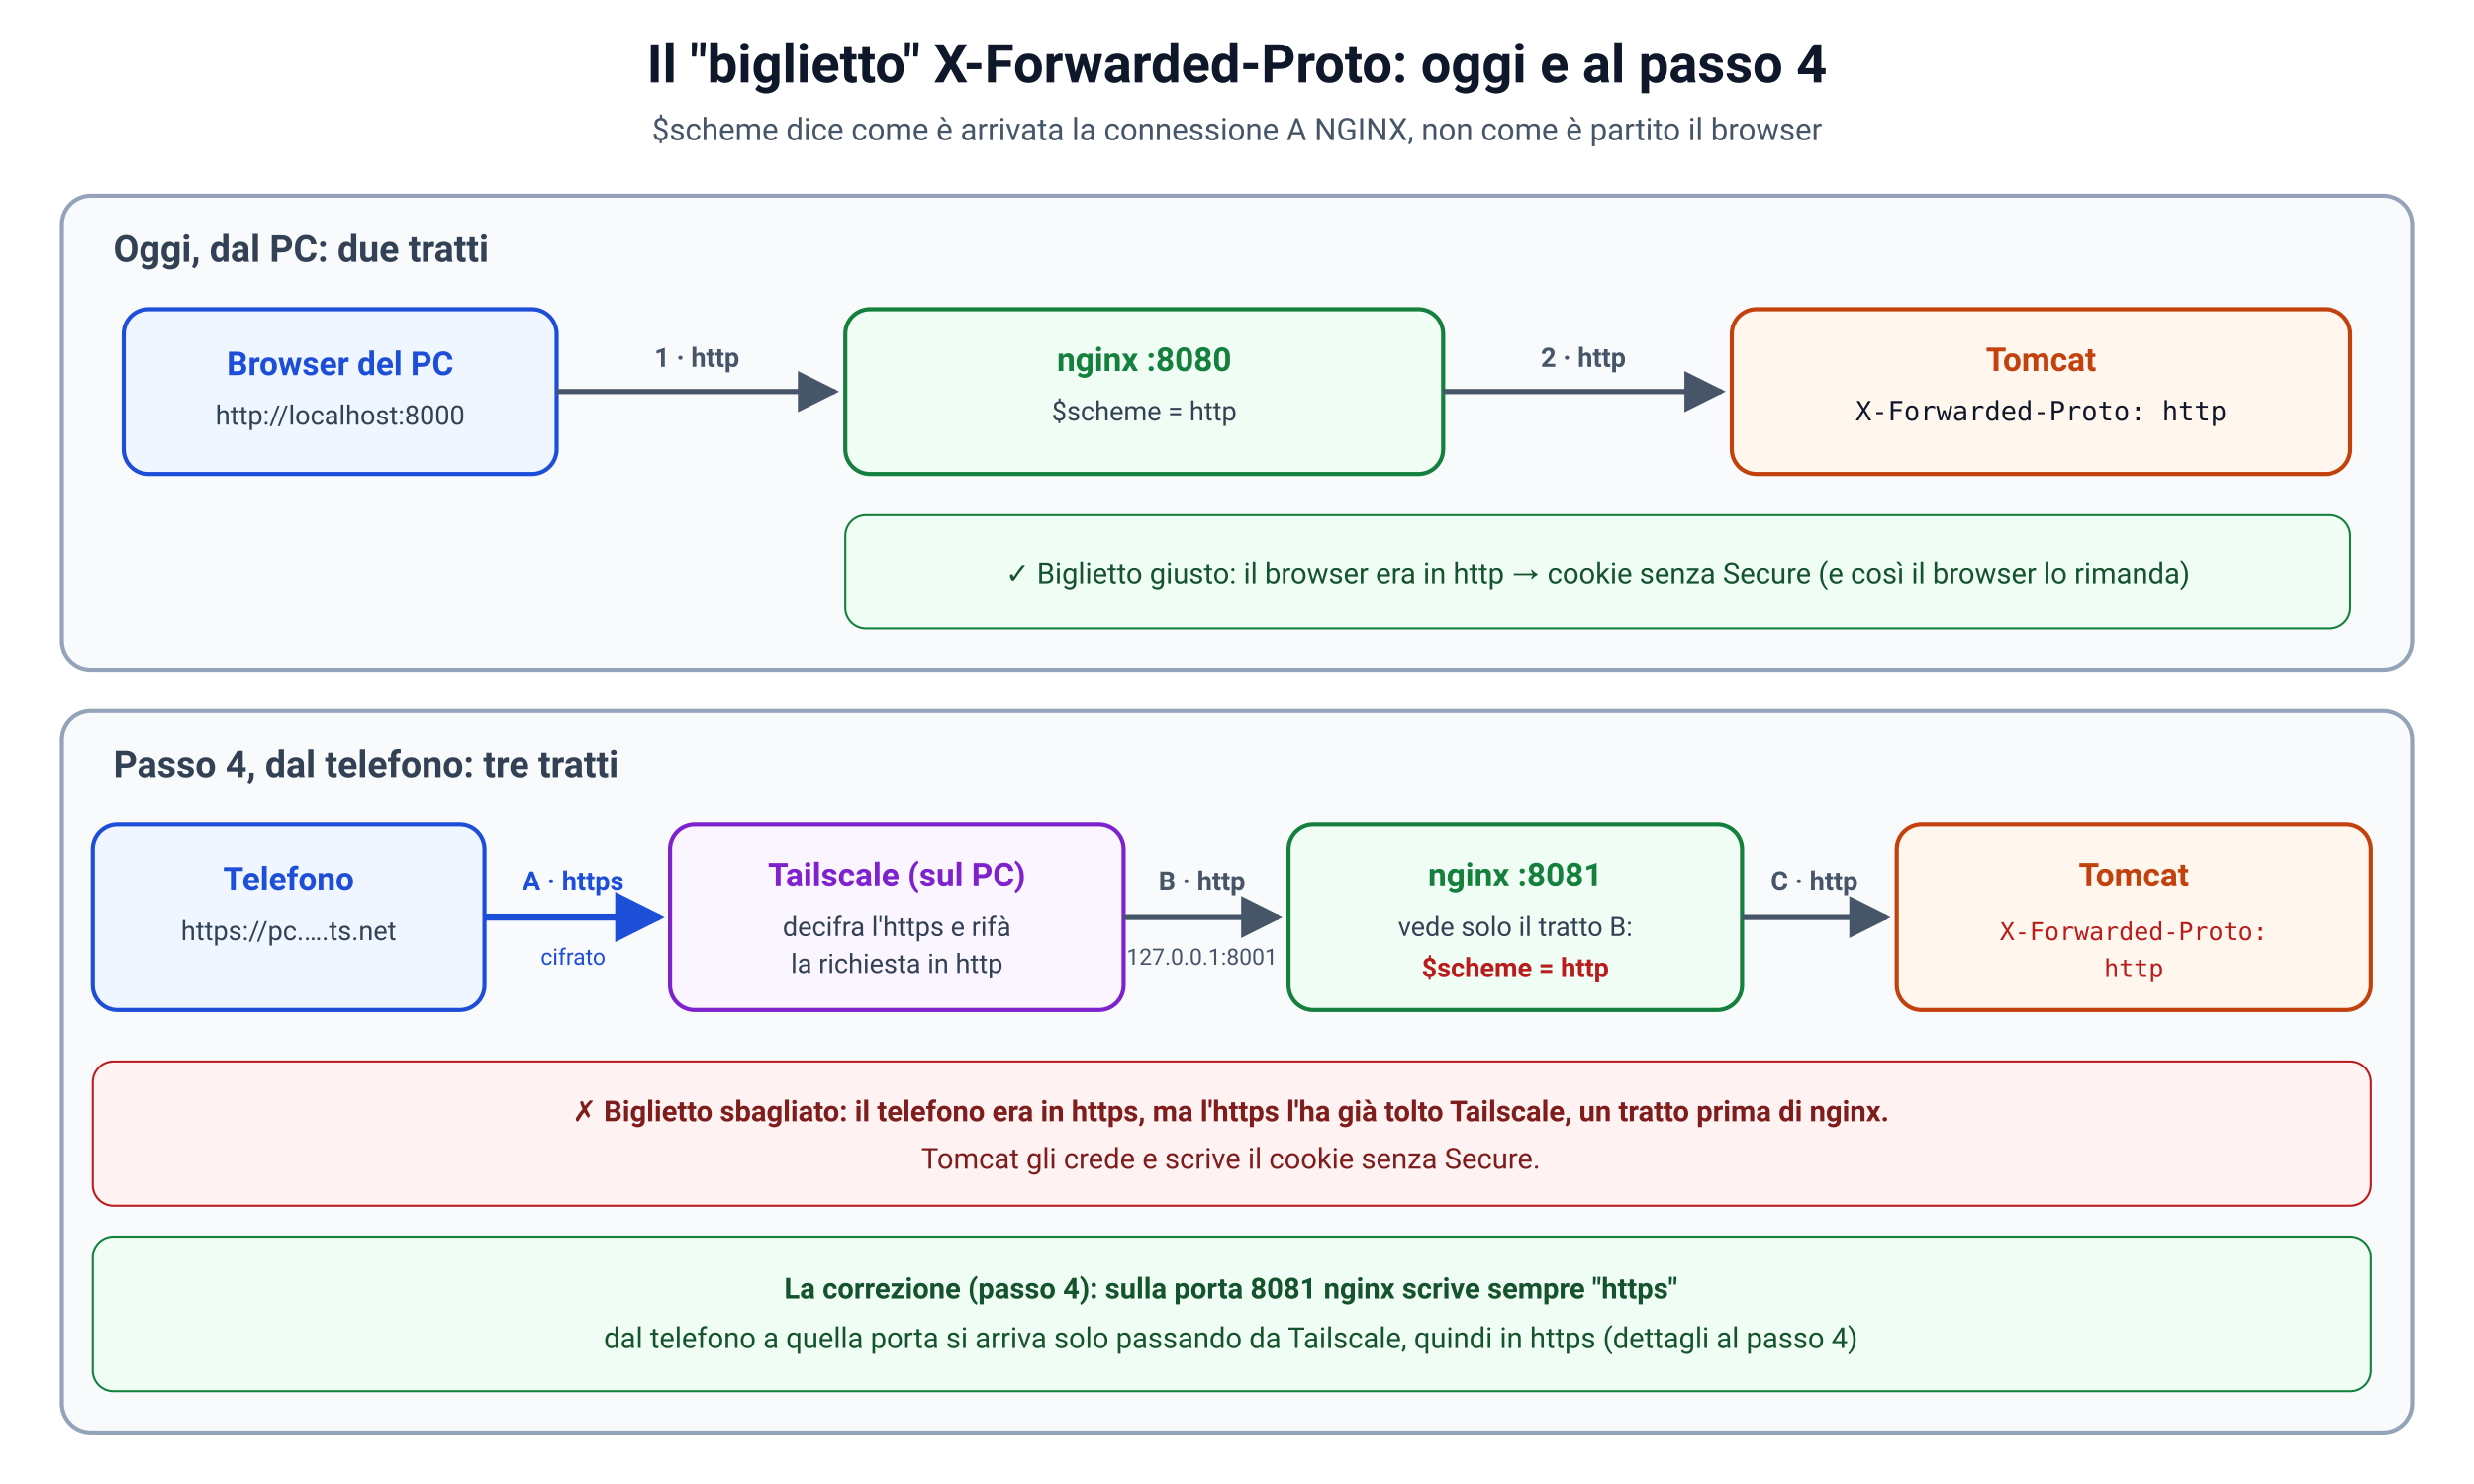
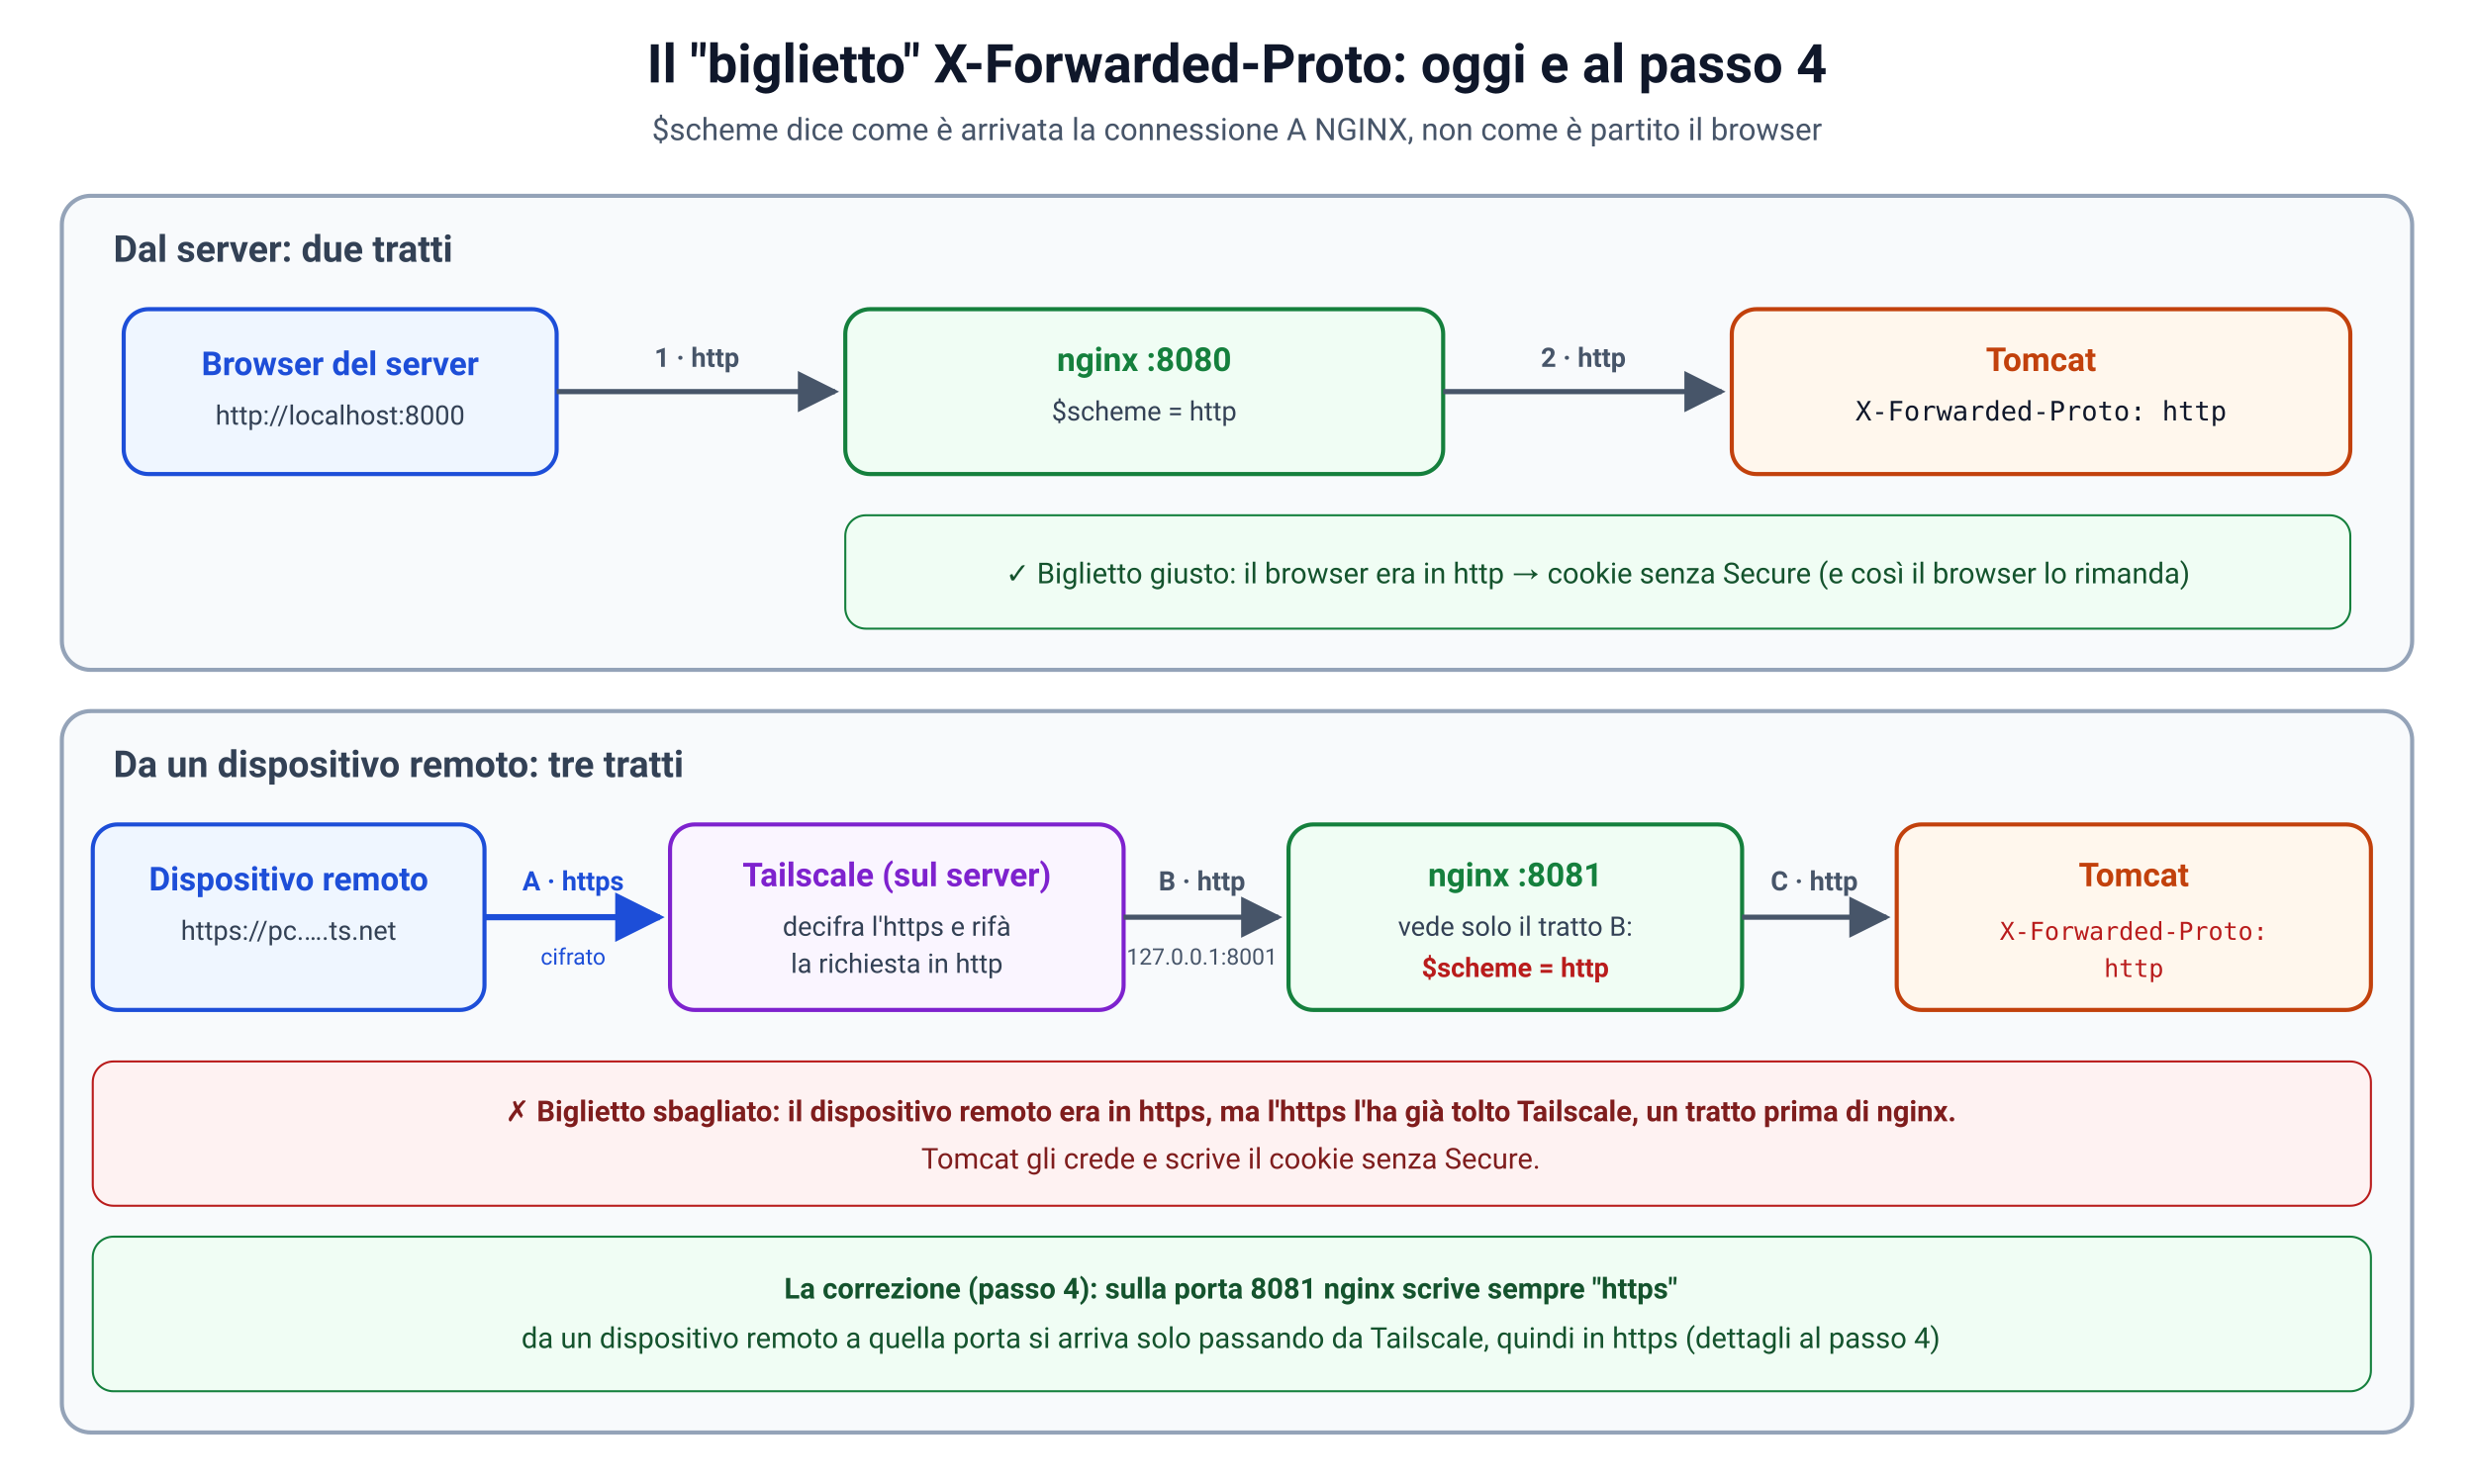
<svg xmlns="http://www.w3.org/2000/svg" width="1200" height="720" viewBox="0 0 1200 720" font-family="Segoe UI, Roboto, Helvetica, Arial, sans-serif">
  <defs>
    <marker id="ab" viewBox="0 0 10 10" refX="9" refY="5" markerWidth="8" markerHeight="8" orient="auto-start-reverse">
      <path d="M0,0 L10,5 L0,10 z" fill="#1d4ed8" />
    </marker>
    <marker id="ag" viewBox="0 0 10 10" refX="9" refY="5" markerWidth="8" markerHeight="8" orient="auto-start-reverse">
      <path d="M0,0 L10,5 L0,10 z" fill="#475569" />
    </marker>
  </defs>
  <rect width="1200" height="720" fill="#ffffff" />
  <text x="600" y="40" text-anchor="middle" font-size="26" font-weight="700" fill="#0f172a">Il "biglietto" X-Forwarded-Proto: oggi e al passo 4</text>
  <text x="600" y="68" text-anchor="middle" font-size="15" fill="#475569">$scheme dice come è arrivata la connessione A NGINX, non come è partito il browser</text>
  <rect x="30" y="95" width="1140" height="230" rx="14" fill="#f8fafc" stroke="#94a3b8" stroke-width="2" />
-   <text x="55" y="127" font-size="18" font-weight="700" fill="#334155">Oggi, dal PC: due tratti</text>
+   <text x="55" y="127" font-size="18" font-weight="700" fill="#334155">Dal server: due tratti</text>
  <rect x="60" y="150" width="210" height="80" rx="12" fill="#eff6ff" stroke="#1d4ed8" stroke-width="2" />
-   <text x="165" y="182" text-anchor="middle" font-size="16" font-weight="700" fill="#1d4ed8">Browser del PC</text>
+   <text x="165" y="182" text-anchor="middle" font-size="16" font-weight="700" fill="#1d4ed8">Browser del server</text>
  <text x="165" y="206" text-anchor="middle" font-size="13" fill="#334155">http://localhost:8000</text>
  <line x1="270" y1="190" x2="405" y2="190" stroke="#475569" stroke-width="2.5" marker-end="url(#ag)" />
  <text x="338" y="178" text-anchor="middle" font-size="13" font-weight="700" fill="#475569">1 · http</text>
  <rect x="410" y="150" width="290" height="80" rx="12" fill="#f0fdf4" stroke="#15803d" stroke-width="2" />
  <text x="555" y="180" text-anchor="middle" font-size="16" font-weight="700" fill="#15803d">nginx :8080</text>
  <text x="555" y="204" text-anchor="middle" font-size="13" fill="#334155">$scheme = http</text>
  <line x1="700" y1="190" x2="835" y2="190" stroke="#475569" stroke-width="2.5" marker-end="url(#ag)" />
  <text x="768" y="178" text-anchor="middle" font-size="13" font-weight="700" fill="#475569">2 · http</text>
  <rect x="840" y="150" width="300" height="80" rx="12" fill="#fff7ed" stroke="#c2410c" stroke-width="2" />
  <text x="990" y="180" text-anchor="middle" font-size="16" font-weight="700" fill="#c2410c">Tomcat</text>
  <text x="990" y="204" text-anchor="middle" font-size="13" font-family="Consolas, monospace" fill="#0f172a">X-Forwarded-Proto: http</text>
  <rect x="410" y="250" width="730" height="55" rx="10" fill="#f0fdf4" stroke="#15803d" />
  <text x="775" y="283" text-anchor="middle" font-size="14" fill="#14532d">✓ Biglietto giusto: il browser era in http → cookie senza Secure (e così il browser lo rimanda)</text>
  <rect x="30" y="345" width="1140" height="350" rx="14" fill="#f8fafc" stroke="#94a3b8" stroke-width="2" />
-   <text x="55" y="377" font-size="18" font-weight="700" fill="#334155">Passo 4, dal telefono: tre tratti</text>
+   <text x="55" y="377" font-size="18" font-weight="700" fill="#334155">Da un dispositivo remoto: tre tratti</text>
  <rect x="45" y="400" width="190" height="90" rx="12" fill="#eff6ff" stroke="#1d4ed8" stroke-width="2" />
-   <text x="140" y="432" text-anchor="middle" font-size="16" font-weight="700" fill="#1d4ed8">Telefono</text>
+   <text x="140" y="432" text-anchor="middle" font-size="16" font-weight="700" fill="#1d4ed8">Dispositivo remoto</text>
  <text x="140" y="456" text-anchor="middle" font-size="13" fill="#334155">https://pc.….ts.net</text>
  <line x1="235" y1="445" x2="320" y2="445" stroke="#1d4ed8" stroke-width="3" marker-end="url(#ab)" />
  <text x="278" y="432" text-anchor="middle" font-size="13" font-weight="700" fill="#1d4ed8">A · https</text>
  <text x="278" y="468" text-anchor="middle" font-size="11" fill="#1d4ed8">cifrato</text>
  <rect x="325" y="400" width="220" height="90" rx="12" fill="#faf5ff" stroke="#7e22ce" stroke-width="2" />
-   <text x="435" y="430" text-anchor="middle" font-size="16" font-weight="700" fill="#7e22ce">Tailscale (sul PC)</text>
+   <text x="435" y="430" text-anchor="middle" font-size="16" font-weight="700" fill="#7e22ce">Tailscale (sul server)</text>
  <text x="435" y="454" text-anchor="middle" font-size="13" fill="#334155">decifra l'https e rifà</text>
  <text x="435" y="472" text-anchor="middle" font-size="13" fill="#334155">la richiesta in http</text>
  <line x1="545" y1="445" x2="620" y2="445" stroke="#475569" stroke-width="2.5" marker-end="url(#ag)" />
  <text x="583" y="432" text-anchor="middle" font-size="13" font-weight="700" fill="#475569">B · http</text>
  <text x="583" y="468" text-anchor="middle" font-size="11" fill="#475569">127.0.0.1:8001</text>
  <rect x="625" y="400" width="220" height="90" rx="12" fill="#f0fdf4" stroke="#15803d" stroke-width="2" />
  <text x="735" y="430" text-anchor="middle" font-size="16" font-weight="700" fill="#15803d">nginx :8081</text>
  <text x="735" y="454" text-anchor="middle" font-size="13" fill="#334155">vede solo il tratto B:</text>
  <text x="735" y="474" text-anchor="middle" font-size="13" font-weight="700" fill="#b91c1c">$scheme = http</text>
  <line x1="845" y1="445" x2="915" y2="445" stroke="#475569" stroke-width="2.5" marker-end="url(#ag)" />
  <text x="880" y="432" text-anchor="middle" font-size="13" font-weight="700" fill="#475569">C · http</text>
  <rect x="920" y="400" width="230" height="90" rx="12" fill="#fff7ed" stroke="#c2410c" stroke-width="2" />
  <text x="1035" y="430" text-anchor="middle" font-size="16" font-weight="700" fill="#c2410c">Tomcat</text>
  <text x="1035" y="456" text-anchor="middle" font-size="12" font-family="Consolas, monospace" fill="#b91c1c">X-Forwarded-Proto:</text>
  <text x="1035" y="474" text-anchor="middle" font-size="12" font-family="Consolas, monospace" fill="#b91c1c">http</text>
  <rect x="45" y="515" width="1105" height="70" rx="10" fill="#fef2f2" stroke="#b91c1c" />
-   <text x="597" y="544" text-anchor="middle" font-size="14" font-weight="700" fill="#7f1d1d">✗ Biglietto sbagliato: il telefono era in https, ma l'https l'ha già tolto Tailscale, un tratto prima di nginx.</text>
+   <text x="597" y="544" text-anchor="middle" font-size="14" font-weight="700" fill="#7f1d1d">✗ Biglietto sbagliato: il dispositivo remoto era in https, ma l'https l'ha già tolto Tailscale, un tratto prima di nginx.</text>
  <text x="597" y="567" text-anchor="middle" font-size="14" fill="#7f1d1d">Tomcat gli crede e scrive il cookie senza Secure.</text>
  <rect x="45" y="600" width="1105" height="75" rx="10" fill="#f0fdf4" stroke="#15803d" />
  <text x="597" y="630" text-anchor="middle" font-size="14" font-weight="700" fill="#14532d">La correzione (passo 4): sulla porta 8081 nginx scrive sempre "https"</text>
-   <text x="597" y="654" text-anchor="middle" font-size="14" fill="#14532d">dal telefono a quella porta si arriva solo passando da Tailscale, quindi in https (dettagli al passo 4)</text>
+   <text x="597" y="654" text-anchor="middle" font-size="14" fill="#14532d">da un dispositivo remoto a quella porta si arriva solo passando da Tailscale, quindi in https (dettagli al passo 4)</text>
</svg>
